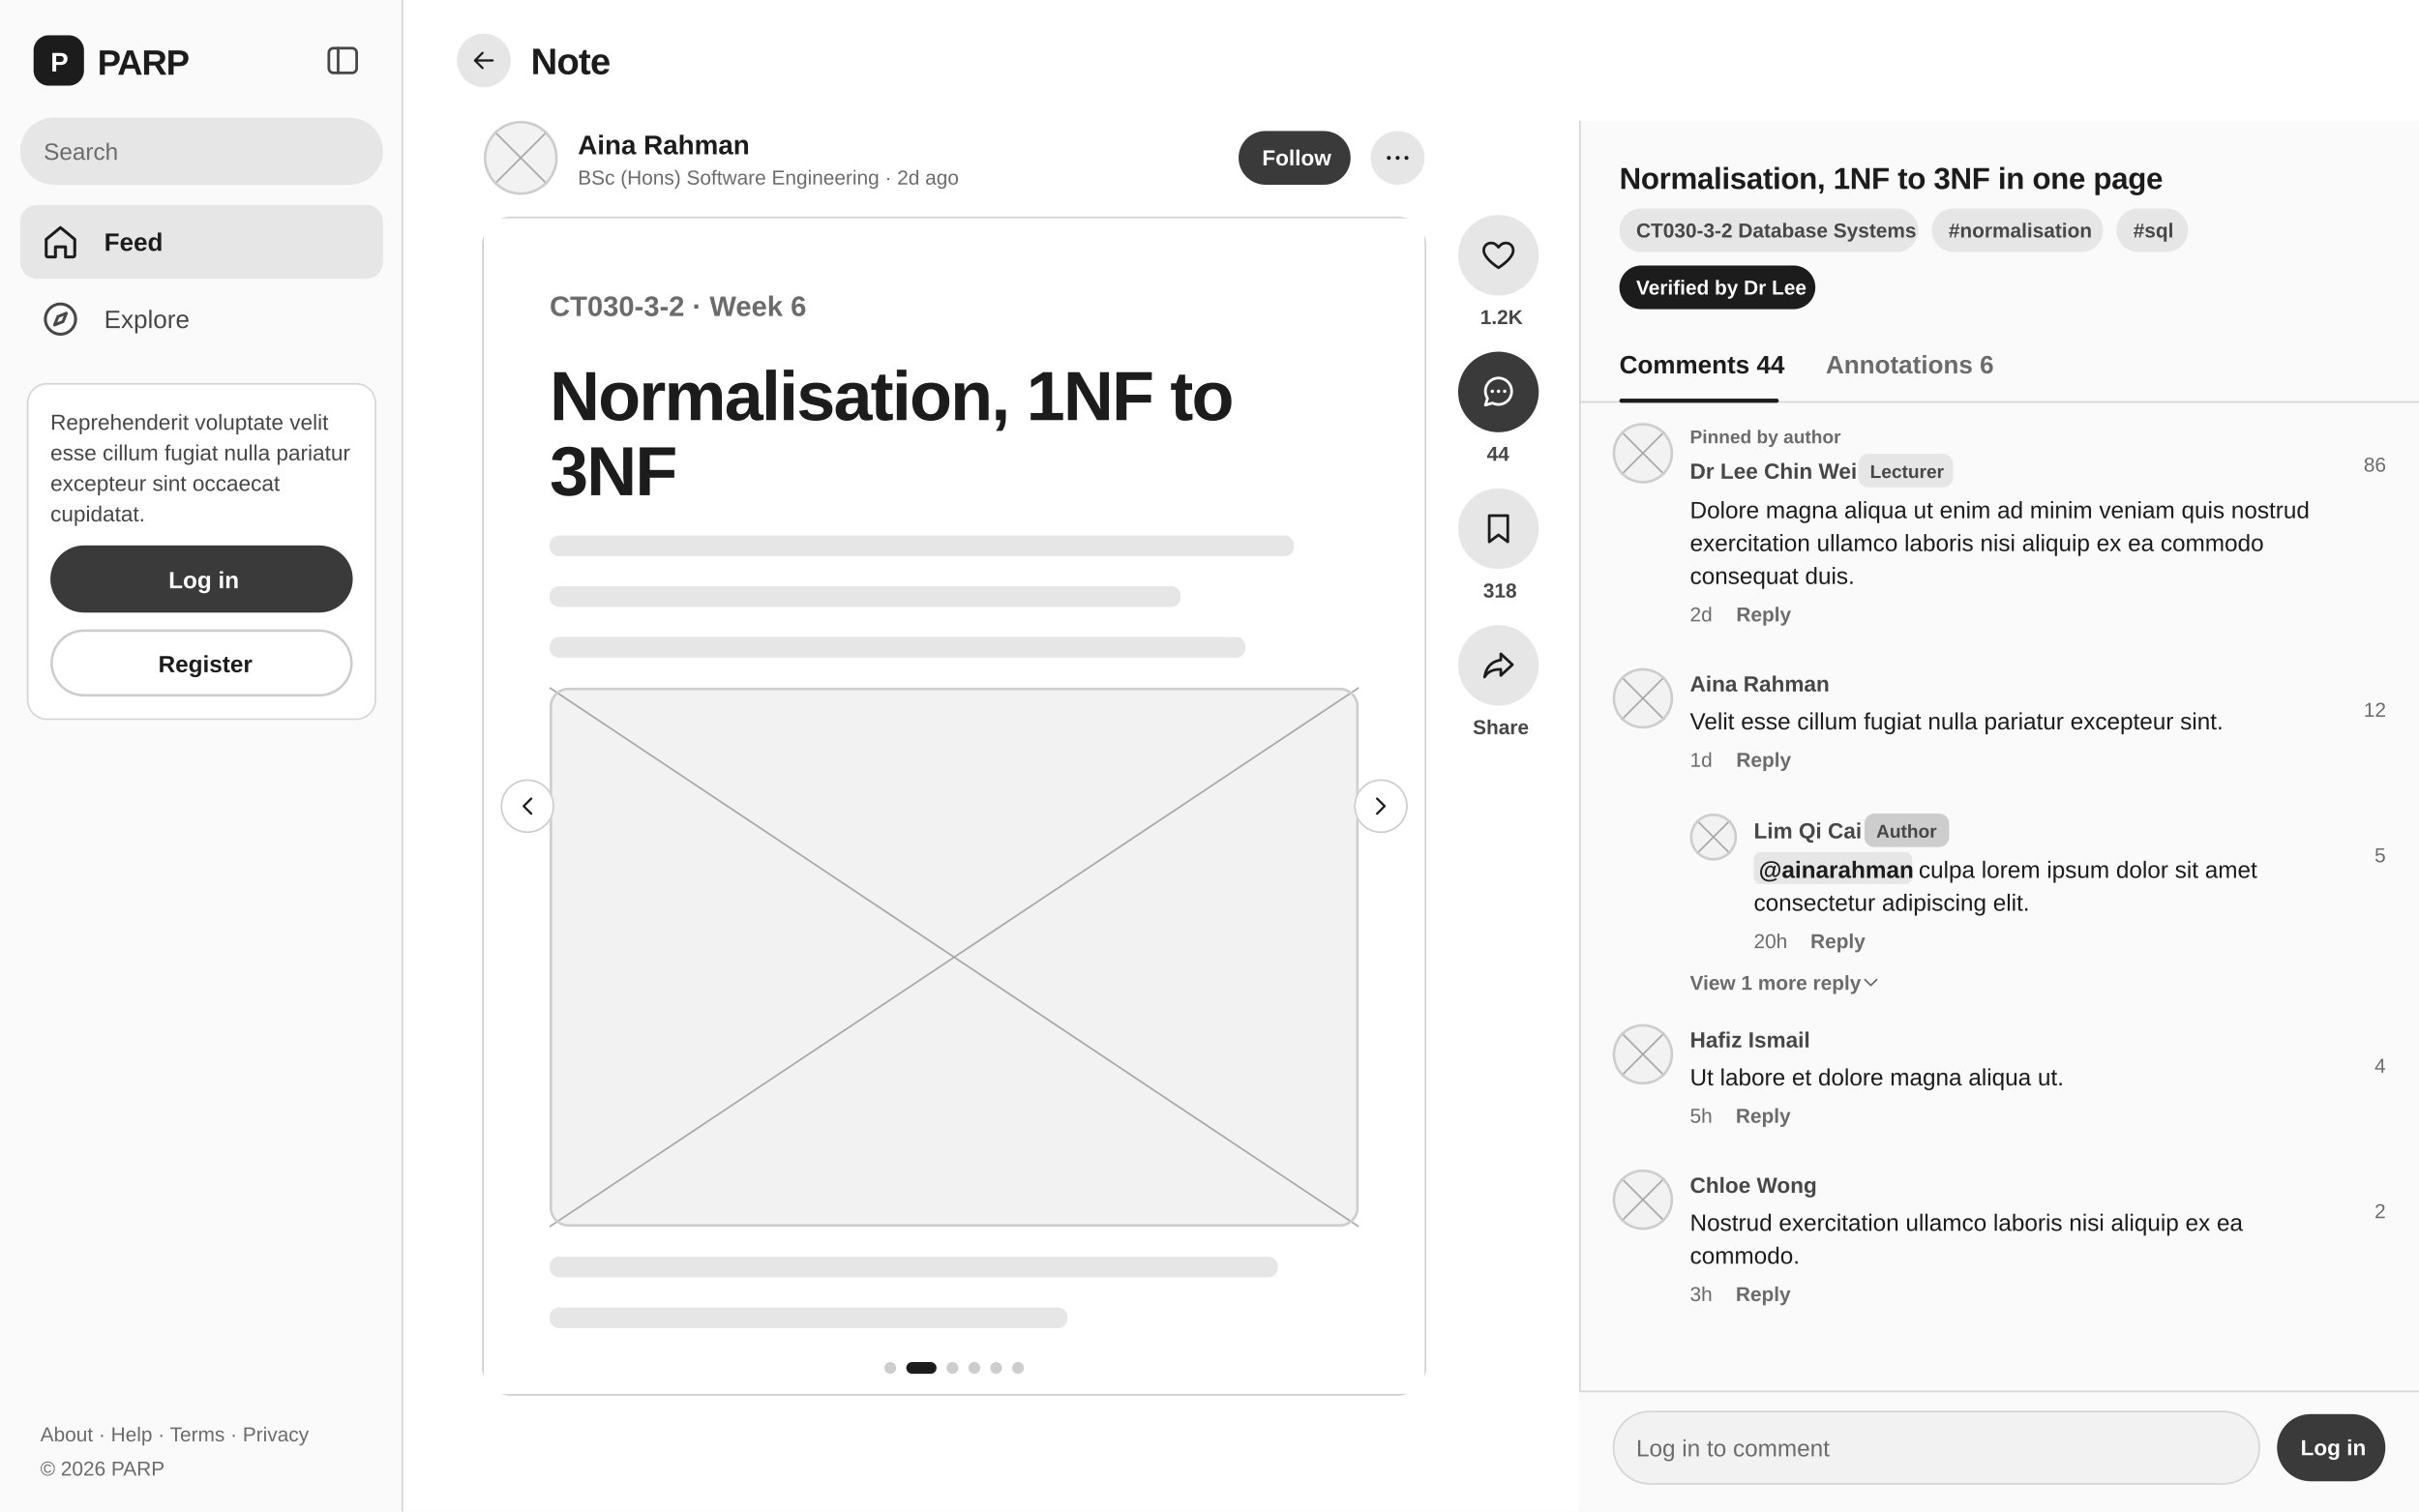
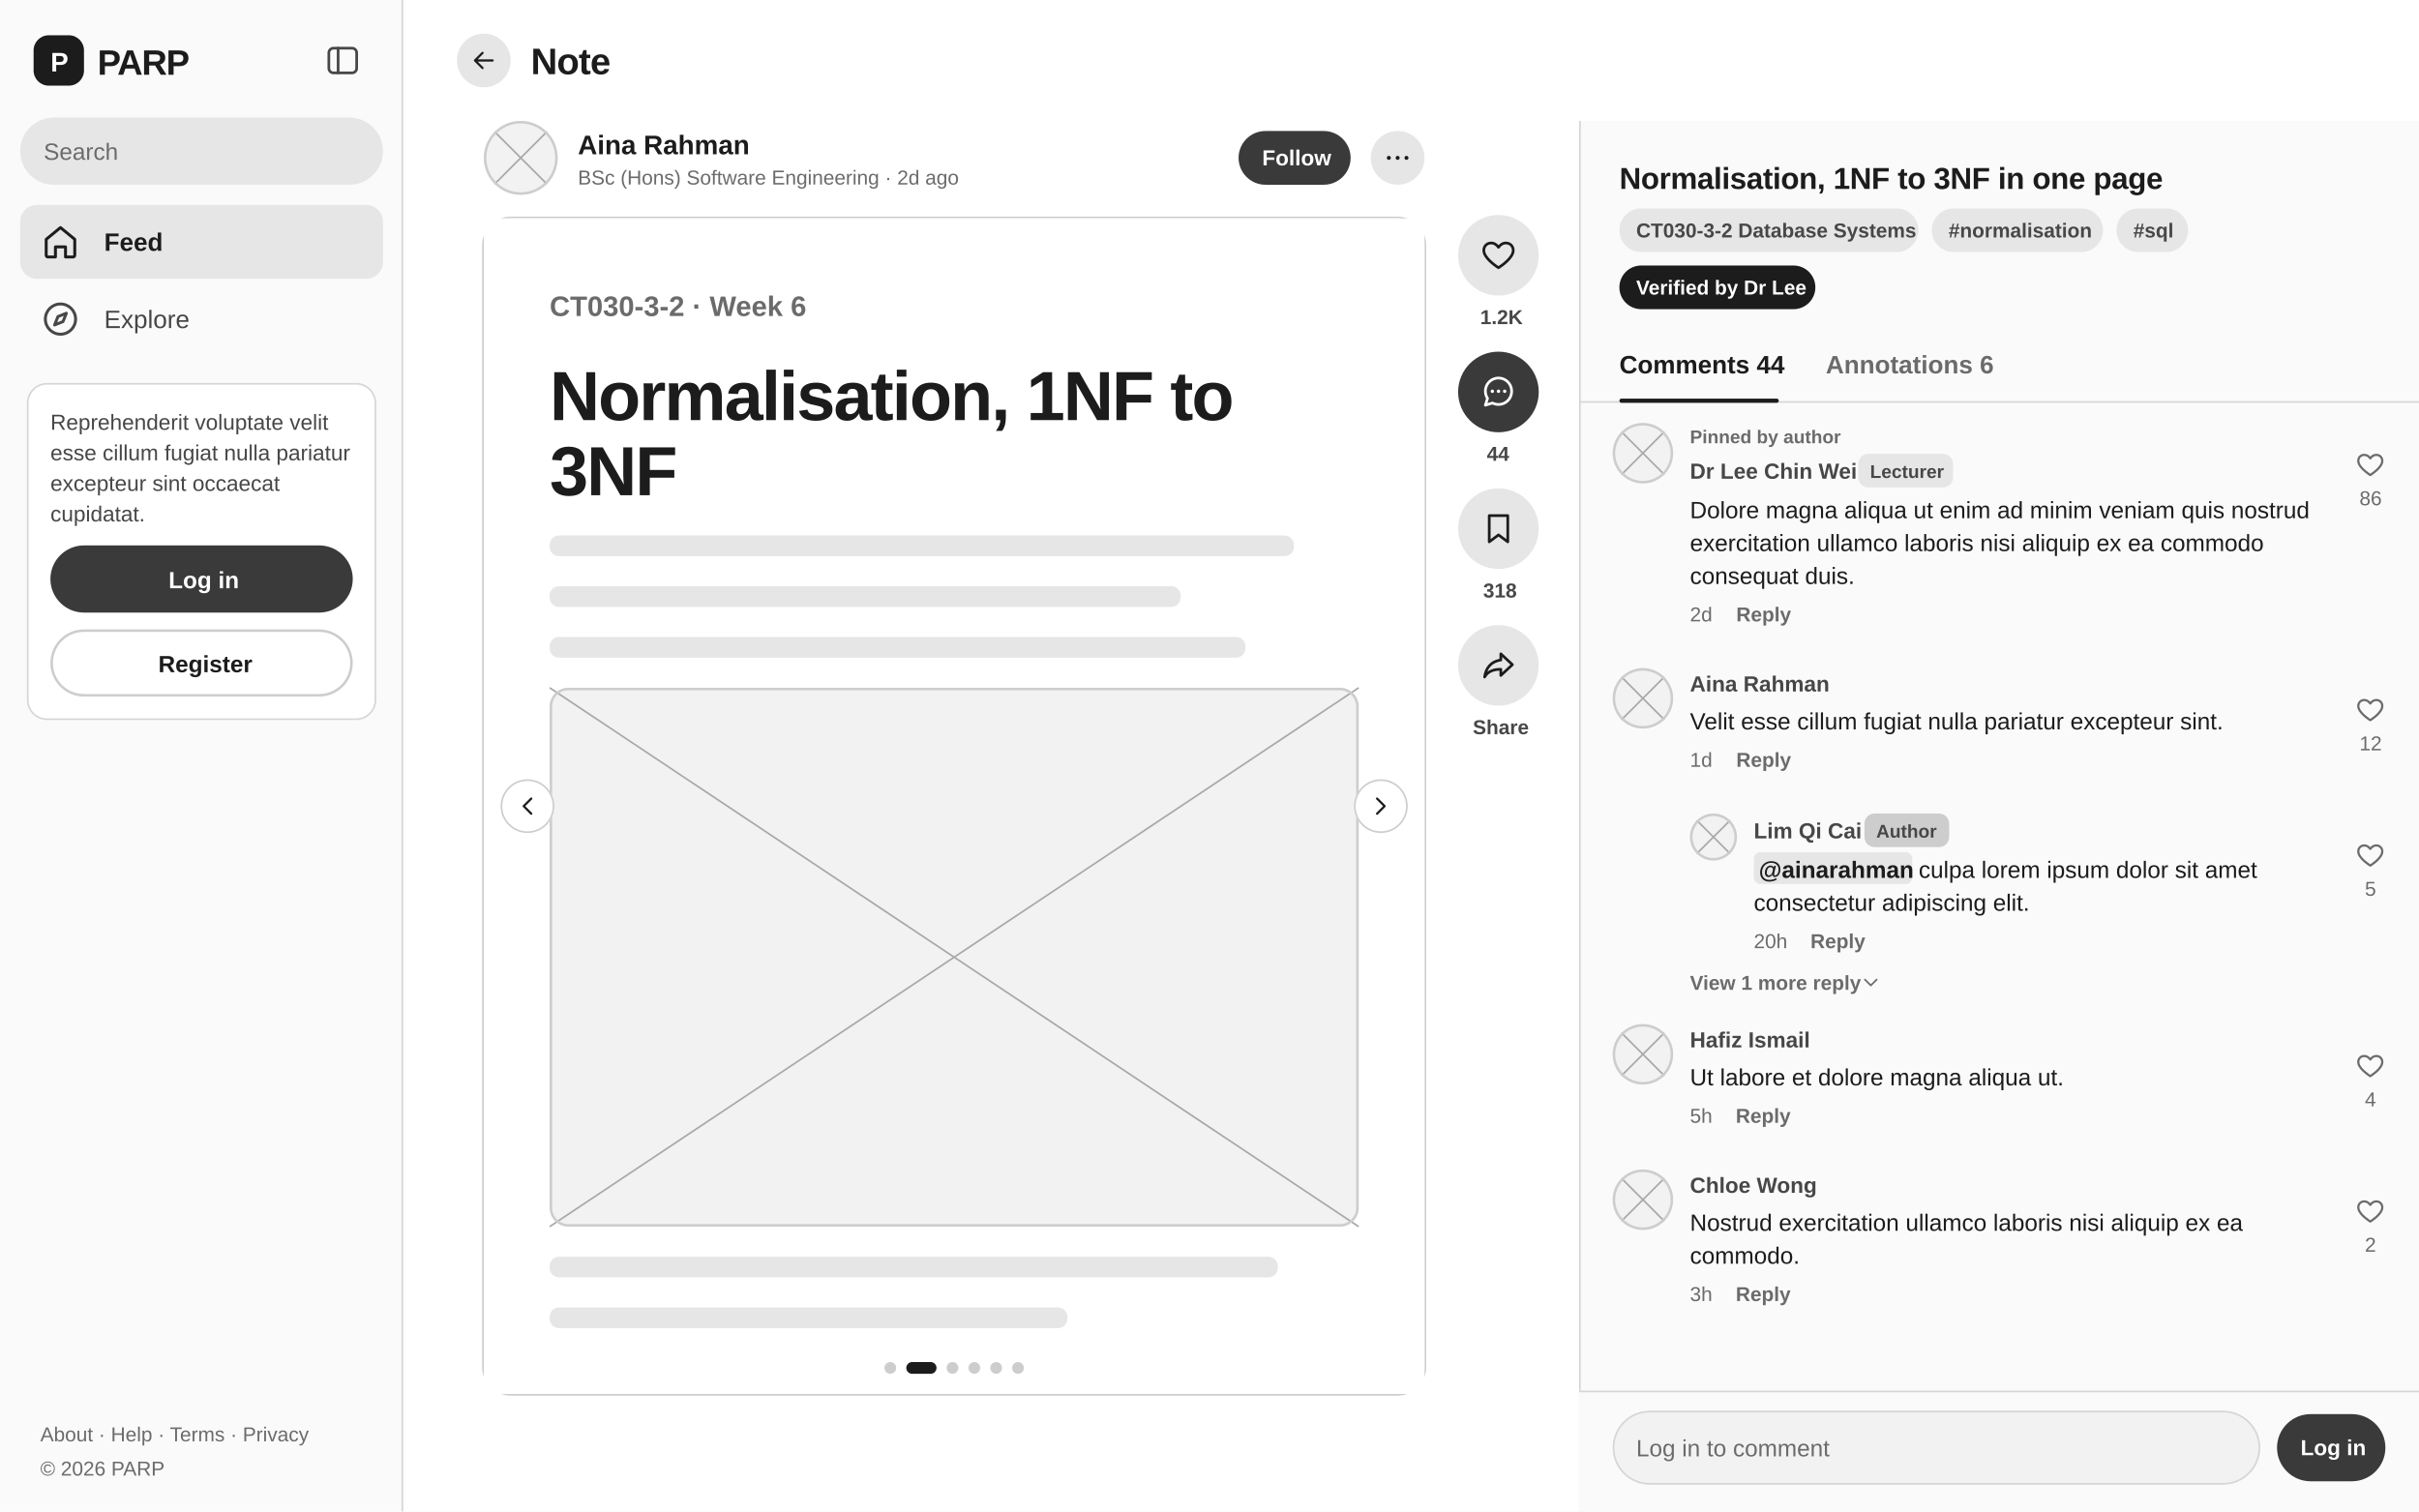
<svg xmlns="http://www.w3.org/2000/svg" width="1440" height="900" viewBox="0 0 1440 900" font-family="Segoe UI, Arial, sans-serif">
  <defs />
  <rect width="1440" height="900" fill="#ffffff" />
  <rect x="0" y="0" width="1440" height="900" fill="#ffffff" />
  <rect x="288" y="72" width="44" height="44" rx="22" fill="#f2f2f2" />
  <path d="M294.44 78.44L325.56 109.56M325.56 78.44L294.44 109.56" fill="none" stroke="#a8a8a8" stroke-width="1" />
  <rect x="288.75" y="72.75" width="42.5" height="42.5" rx="21.25" fill="none" stroke="#cdcdcd" stroke-width="1.5" />
  <text x="344" y="91.84" font-size="16" font-weight="700" fill="#1c1c1c">Aina Rahman</text>
  <text x="344" y="109.87" font-size="12" fill="#6b6b6b">BSc (Hons) Software Engineering · 2d ago</text>
  <rect x="737.31" y="78" width="66.69" height="32" rx="16" fill="#3a3a3a" />
  <text x="751.31" y="98.47" font-size="13" font-weight="600" fill="#ffffff">Follow</text>
  <rect x="816" y="78" width="32" height="32" rx="16" fill="#e6e6e6" />
  <g transform="translate(823 85) scale(0.75)" fill="none" stroke="#1c1c1c" stroke-width="1.75" stroke-linecap="round" stroke-linejoin="round">
    <circle cx="5" cy="12" r="1.6" fill="#1c1c1c" stroke="none" />
    <circle cx="12" cy="12" r="1.6" fill="#1c1c1c" stroke="none" />
    <circle cx="19" cy="12" r="1.6" fill="#1c1c1c" stroke="none" />
  </g>
  <rect x="287.5" y="129.5" width="561" height="701" rx="16.5" fill="none" stroke="#cdcdcd" stroke-width="1" />
  <rect x="288" y="130" width="560" height="700" fill="#ffffff" />
  <text x="327.19" y="188.16" font-size="16.8" font-weight="600" fill="#6b6b6b">CT030-3-2 · Week 6</text>
  <text x="327.19" y="250.14" font-size="41.44" font-weight="700" letter-spacing="-1.04" fill="#1c1c1c">Normalisation, 1NF to</text>
  <text x="327.19" y="294.89" font-size="41.44" font-weight="700" letter-spacing="-1.04" fill="#1c1c1c">3NF</text>
  <rect x="327.19" y="318.84" width="443.09" height="12.31" rx="5.6" fill="#e6e6e6" />
  <rect x="327.19" y="349.06" width="375.66" height="12.31" rx="5.6" fill="#e6e6e6" />
  <rect x="327.19" y="379.28" width="414.19" height="12.31" rx="5.6" fill="#e6e6e6" />
  <rect x="327.19" y="409.5" width="481.63" height="320.88" rx="11.2" fill="#f2f2f2" />
  <path d="M327.19 409.5L808.81 730.38M808.81 409.5L327.19 730.38" fill="none" stroke="#a8a8a8" stroke-width="1" />
  <rect x="327.94" y="410.25" width="480.13" height="319.38" rx="10.45" fill="none" stroke="#cdcdcd" stroke-width="1.5" />
  <rect x="327.19" y="748.28" width="433.45" height="12.31" rx="5.6" fill="#e6e6e6" />
  <rect x="327.19" y="778.5" width="308.23" height="12.31" rx="5.6" fill="#e6e6e6" />
  <rect x="298" y="464" width="32" height="32" rx="16" fill="#ffffff" />
  <rect x="298.5" y="464.5" width="31" height="31" rx="15.5" fill="none" stroke="#cdcdcd" stroke-width="1" />
  <g transform="translate(305 471) scale(0.75)" fill="none" stroke="#1c1c1c" stroke-width="1.75" stroke-linecap="round" stroke-linejoin="round">
    <path d="m15 6-6 6 6 6" />
  </g>
  <rect x="806" y="464" width="32" height="32" rx="16" fill="#ffffff" />
  <rect x="806.5" y="464.5" width="31" height="31" rx="15.5" fill="none" stroke="#cdcdcd" stroke-width="1" />
  <g transform="translate(813 471) scale(0.75)" fill="none" stroke="#1c1c1c" stroke-width="1.75" stroke-linecap="round" stroke-linejoin="round">
    <path d="m9 6 6 6-6 6" />
  </g>
  <rect x="526.5" y="811" width="7" height="7" rx="3.5" fill="#cdcdcd" />
  <rect x="539.5" y="811" width="18" height="7" rx="3.5" fill="#1c1c1c" />
  <rect x="563.5" y="811" width="7" height="7" rx="3.5" fill="#cdcdcd" />
  <rect x="576.5" y="811" width="7" height="7" rx="3.5" fill="#cdcdcd" />
  <rect x="589.5" y="811" width="7" height="7" rx="3.5" fill="#cdcdcd" />
  <rect x="602.5" y="811" width="7" height="7" rx="3.5" fill="#cdcdcd" />
  <rect x="868" y="128" width="48" height="48" rx="24" fill="#e6e6e6" />
  <g transform="translate(881 141) scale(0.92)" fill="none" stroke="#1c1c1c" stroke-width="1.75" stroke-linecap="round" stroke-linejoin="round">
    <path d="M12 20s-7.5-4.6-9.2-9.4C1.6 7.2 3.8 4 7.2 4c2 0 3.6 1.1 4.8 2.8C13.2 5.1 14.8 4 16.8 4c3.4 0 5.6 3.2 4.4 6.6C19.5 15.4 12 20 12 20z" />
  </g>
  <text x="881.14" y="192.98" font-size="12" font-weight="600" fill="#474747">1.2K</text>
  <rect x="868" y="209.39" width="48" height="48" rx="24" fill="#3a3a3a" />
  <g transform="translate(881 222.39) scale(0.92)" fill="none" stroke="#ffffff" stroke-width="1.75" stroke-linecap="round" stroke-linejoin="round">
    <path d="M20.5 11.5a8.5 8.5 0 0 1-12.4 7.6L3.5 20.5l1.4-4.4A8.5 8.5 0 1 1 20.5 11.5z" />
    <circle cx="8" cy="11.5" r="1.1" fill="#ffffff" stroke="none" />
    <circle cx="12" cy="11.5" r="1.1" fill="#ffffff" stroke="none" />
    <circle cx="16" cy="11.5" r="1.1" fill="#ffffff" stroke="none" />
  </g>
  <text x="885.08" y="274.37" font-size="12" font-weight="600" fill="#474747">44</text>
  <rect x="868" y="290.78" width="48" height="48" rx="24" fill="#e6e6e6" />
  <g transform="translate(881 303.78) scale(0.92)" fill="none" stroke="#1c1c1c" stroke-width="1.75" stroke-linecap="round" stroke-linejoin="round">
    <path d="M6 3.5h12v17l-6-4.5-6 4.5z" />
  </g>
  <text x="882.92" y="355.76" font-size="12" font-weight="600" fill="#474747">318</text>
  <rect x="868" y="372.17" width="48" height="48" rx="24" fill="#e6e6e6" />
  <g transform="translate(881 385.17) scale(0.92)" fill="none" stroke="#1c1c1c" stroke-width="1.75" stroke-linecap="round" stroke-linejoin="round">
    <path d="M13.5 4.5 21 11.5l-7.5 7v-4c-5 0-8.5 1.5-10.5 5 .8-5.5 3.8-10 10.5-11z" />
  </g>
  <text x="876.75" y="437.15" font-size="12" font-weight="600" fill="#474747">Share</text>
  <g id="side-1">
    <rect x="940" y="72" width="500" height="828" fill="#fafafa" />
    <rect x="940" y="72" width="1" height="828" fill="#d6d6d6" />
    <text x="964" y="112.47" font-size="18" font-weight="700" letter-spacing="-0.18" fill="#1c1c1c">Normalisation, 1NF to 3NF in one page</text>
    <rect x="964" y="124.09" width="177.97" height="26" rx="13" fill="#e6e6e6" />
    <text x="974" y="141.37" font-size="12" font-weight="600" fill="#474747">CT030-3-2 Database Systems</text>
    <rect x="1149.97" y="124.09" width="101.95" height="26" rx="13" fill="#e6e6e6" />
    <text x="1159.97" y="141.37" font-size="12" font-weight="600" fill="#474747">#normalisation</text>
    <rect x="1259.92" y="124.09" width="42.64" height="26" rx="13" fill="#e6e6e6" />
    <text x="1269.92" y="141.37" font-size="12" font-weight="600" fill="#474747">#sql</text>
    <rect x="964" y="158.09" width="116.66" height="26" rx="13" fill="#1c1c1c" />
    <text x="974" y="175.37" font-size="12" font-weight="600" fill="#ffffff">Verified by Dr Lee</text>
    <rect x="940" y="238.84" width="500" height="1" fill="#d6d6d6" />
    <text x="964" y="222.32" font-size="15" font-weight="600" fill="#1c1c1c">Comments 44</text>
    <rect x="964" y="237.34" width="94.88" height="2.5" rx="1.25" fill="#1c1c1c" />
    <text x="1086.88" y="222.32" font-size="15" font-weight="600" fill="#6b6b6b">Annotations 6</text>
    <rect x="960" y="251.84" width="36" height="36" rx="18" fill="#f2f2f2" />
    <path d="M965.27 257.12L990.73 282.57M990.73 257.12L965.27 282.57" fill="none" stroke="#a8a8a8" stroke-width="1" />
    <rect x="960.75" y="252.59" width="34.5" height="34.5" rx="17.25" fill="none" stroke="#cdcdcd" stroke-width="1.5" />
    <text x="1006" y="263.91" font-size="11" font-weight="700" fill="#6b6b6b">Pinned by author</text>
    <text x="1006" y="285.04" font-size="13" font-weight="600" fill="#474747">Dr Lee Chin Wei</text>
    <rect x="1106.19" y="270.23" width="56.45" height="20" rx="6" fill="#e6e6e6" />
    <text x="1113.19" y="284.6" font-size="11" font-weight="700" fill="#474747">Lecturer</text>
    <text x="1006" y="308.54" font-size="14" fill="#1c1c1c">Dolore magna aliqua ut enim ad minim veniam quis nostrud</text>
    <text x="1006" y="328.14" font-size="14" fill="#1c1c1c">exercitation ullamco laboris nisi aliquip ex ea commodo</text>
    <text x="1006" y="347.73" font-size="14" fill="#1c1c1c">consequat duis.</text>
    <text x="1006" y="370" font-size="12" fill="#6b6b6b">2d</text>
    <text x="1033.55" y="370" font-size="12" font-weight="600" fill="#6b6b6b">Reply</text>
-     <text x="1407.06" y="280.82" font-size="12" fill="#6b6b6b">86</text>
+     <g transform="translate(1402 267.84) scale(0.75)" fill="none" stroke="#6b6b6b" stroke-width="1.75" stroke-linecap="round" stroke-linejoin="round">
+       <path d="M12 20s-7.5-4.6-9.2-9.4C1.6 7.2 3.8 4 7.2 4c2 0 3.6 1.1 4.8 2.8C13.2 5.1 14.8 4 16.8 4c3.4 0 5.6 3.2 4.4 6.6C19.5 15.4 12 20 12 20z" />
+     </g>
+     <text x="1404.53" y="300.82" font-size="12" fill="#6b6b6b">86</text>
    <rect x="960" y="397.81" width="36" height="36" rx="18" fill="#f2f2f2" />
    <path d="M965.27 403.08L990.73 428.54M990.73 403.08L965.27 428.54" fill="none" stroke="#a8a8a8" stroke-width="1" />
    <rect x="960.75" y="398.56" width="34.5" height="34.5" rx="17.25" fill="none" stroke="#cdcdcd" stroke-width="1.5" />
    <text x="1006" y="411.71" font-size="13" font-weight="600" fill="#474747">Aina Rahman</text>
    <text x="1006" y="434.31" font-size="14" fill="#1c1c1c">Velit esse cillum fugiat nulla pariatur excepteur sint.</text>
    <text x="1006" y="456.57" font-size="12" fill="#6b6b6b">1d</text>
    <text x="1033.55" y="456.57" font-size="12" font-weight="600" fill="#6b6b6b">Reply</text>
-     <text x="1407.06" y="426.79" font-size="12" fill="#6b6b6b">12</text>
+     <g transform="translate(1402 413.81) scale(0.75)" fill="none" stroke="#6b6b6b" stroke-width="1.75" stroke-linecap="round" stroke-linejoin="round">
+       <path d="M12 20s-7.5-4.6-9.2-9.4C1.6 7.2 3.8 4 7.2 4c2 0 3.6 1.1 4.8 2.8C13.2 5.1 14.8 4 16.8 4c3.4 0 5.6 3.2 4.4 6.6C19.5 15.4 12 20 12 20z" />
+     </g>
+     <text x="1404.53" y="446.79" font-size="12" fill="#6b6b6b">12</text>
    <rect x="1006" y="484.39" width="28" height="28" rx="14" fill="#f2f2f2" />
    <path d="M1010.1 488.49L1029.9 508.29M1029.9 488.49L1010.1 508.29" fill="none" stroke="#a8a8a8" stroke-width="1" />
    <rect x="1006.75" y="485.14" width="26.5" height="26.5" rx="13.25" fill="none" stroke="#cdcdcd" stroke-width="1.5" />
    <text x="1044" y="499.19" font-size="13" font-weight="600" fill="#474747">Lim Qi Cai</text>
    <rect x="1109.89" y="484.39" width="50.41" height="20" rx="6" fill="#cdcdcd" />
    <text x="1116.89" y="498.75" font-size="11" font-weight="700" fill="#474747">Author</text>
    <rect x="1044" y="507.39" width="94.33" height="19" rx="4" fill="#e6e6e6" />
    <text x="1047" y="522.7" font-size="14" font-weight="600" fill="#1c1c1c">@ainarahman</text>
    <text x="1142.16" y="522.7" font-size="14" fill="#1c1c1c">culpa lorem ipsum dolor sit amet</text>
    <text x="1044" y="542.29" font-size="14" fill="#1c1c1c">consectetur adipiscing elit.</text>
    <text x="1044" y="564.56" font-size="12" fill="#6b6b6b">20h</text>
    <text x="1077.73" y="564.56" font-size="12" font-weight="600" fill="#6b6b6b">Reply</text>
-     <text x="1413.53" y="513.37" font-size="12" fill="#6b6b6b">5</text>
+     <g transform="translate(1402 500.39) scale(0.75)" fill="none" stroke="#6b6b6b" stroke-width="1.75" stroke-linecap="round" stroke-linejoin="round">
+       <path d="M12 20s-7.5-4.6-9.2-9.4C1.6 7.2 3.8 4 7.2 4c2 0 3.6 1.1 4.8 2.8C13.2 5.1 14.8 4 16.8 4c3.4 0 5.6 3.2 4.4 6.6C19.5 15.4 12 20 12 20z" />
+     </g>
+     <text x="1407.77" y="533.37" font-size="12" fill="#6b6b6b">5</text>
    <text x="1006" y="589.36" font-size="12" font-weight="600" fill="#6b6b6b">View 1 more reply</text>
    <g transform="translate(1106.7 578.06) scale(0.58)" fill="none" stroke="#6b6b6b" stroke-width="1.75" stroke-linecap="round" stroke-linejoin="round">
      <path d="m6 9 6 6 6-6" />
    </g>
    <rect x="960" y="609.77" width="36" height="36" rx="18" fill="#f2f2f2" />
    <path d="M965.27 615.04L990.73 640.49M990.73 615.04L965.27 640.49" fill="none" stroke="#a8a8a8" stroke-width="1" />
    <rect x="960.75" y="610.52" width="34.5" height="34.5" rx="17.25" fill="none" stroke="#cdcdcd" stroke-width="1.5" />
    <text x="1006" y="623.66" font-size="13" font-weight="600" fill="#474747">Hafiz Ismail</text>
    <text x="1006" y="646.26" font-size="14" fill="#1c1c1c">Ut labore et dolore magna aliqua ut.</text>
    <text x="1006" y="668.53" font-size="12" fill="#6b6b6b">5h</text>
    <text x="1033.27" y="668.53" font-size="12" font-weight="600" fill="#6b6b6b">Reply</text>
-     <text x="1413.53" y="638.75" font-size="12" fill="#6b6b6b">4</text>
+     <g transform="translate(1402 625.77) scale(0.75)" fill="none" stroke="#6b6b6b" stroke-width="1.75" stroke-linecap="round" stroke-linejoin="round">
+       <path d="M12 20s-7.5-4.6-9.2-9.4C1.6 7.2 3.8 4 7.2 4c2 0 3.6 1.1 4.8 2.8C13.2 5.1 14.8 4 16.8 4c3.4 0 5.6 3.2 4.4 6.6C19.5 15.4 12 20 12 20z" />
+     </g>
+     <text x="1407.77" y="658.75" font-size="12" fill="#6b6b6b">4</text>
    <rect x="960" y="696.34" width="36" height="36" rx="18" fill="#f2f2f2" />
    <path d="M965.27 701.62L990.73 727.07M990.73 701.62L965.27 727.07" fill="none" stroke="#a8a8a8" stroke-width="1" />
    <rect x="960.75" y="697.09" width="34.5" height="34.5" rx="17.25" fill="none" stroke="#cdcdcd" stroke-width="1.5" />
    <text x="1006" y="710.24" font-size="13" font-weight="600" fill="#474747">Chloe Wong</text>
    <text x="1006" y="732.84" font-size="14" fill="#1c1c1c">Nostrud exercitation ullamco laboris nisi aliquip ex ea</text>
    <text x="1006" y="752.44" font-size="14" fill="#1c1c1c">commodo.</text>
    <text x="1006" y="774.7" font-size="12" fill="#6b6b6b">3h</text>
    <text x="1033.27" y="774.7" font-size="12" font-weight="600" fill="#6b6b6b">Reply</text>
-     <text x="1413.53" y="725.32" font-size="12" fill="#6b6b6b">2</text>
+     <g transform="translate(1402 712.34) scale(0.75)" fill="none" stroke="#6b6b6b" stroke-width="1.75" stroke-linecap="round" stroke-linejoin="round">
+       <path d="M12 20s-7.5-4.6-9.2-9.4C1.6 7.2 3.8 4 7.2 4c2 0 3.6 1.1 4.8 2.8C13.2 5.1 14.8 4 16.8 4c3.4 0 5.6 3.2 4.4 6.6C19.5 15.4 12 20 12 20z" />
+     </g>
+     <text x="1407.77" y="745.32" font-size="12" fill="#6b6b6b">2</text>
    <rect x="940" y="828" width="500" height="72" fill="#fafafa" />
    <rect x="940" y="828" width="500" height="1" fill="#d6d6d6" />
    <rect x="960" y="840" width="385.48" height="44" rx="22" fill="#f2f2f2" />
    <rect x="960.5" y="840.5" width="384.48" height="43" rx="21.5" fill="none" stroke="#d6d6d6" stroke-width="1" />
    <text x="974" y="867.15" font-size="14" fill="#6b6b6b">Log in to comment</text>
    <rect x="1355.48" y="842" width="64.52" height="40" rx="20" fill="#3a3a3a" />
    <text x="1369.48" y="866.47" font-size="13" font-weight="600" fill="#ffffff">Log in</text>
  </g>
  <g id="top-2">
    <rect x="272" y="20" width="32" height="32" rx="16" fill="#e6e6e6" />
    <g transform="translate(279 27) scale(0.75)" fill="none" stroke="#1c1c1c" stroke-width="1.75" stroke-linecap="round" stroke-linejoin="round">
      <path d="M19 12H5M11 6l-6 6 6 6" />
    </g>
    <text x="316" y="44.18" font-size="22" font-weight="700" letter-spacing="-0.44" fill="#1c1c1c">Note</text>
  </g>
  <g id="nav-3">
    <rect x="0" y="0" width="240" height="900" fill="#fafafa" />
    <rect x="239" y="0" width="1" height="900" fill="#d6d6d6" />
    <rect x="20" y="21" width="30" height="30" rx="9" fill="#1c1c1c" />
    <text x="30.08" y="42.55" font-size="16" font-weight="700" fill="#ffffff">P</text>
    <text x="58" y="44.5" font-size="21" font-weight="700" letter-spacing="-0.63" fill="#1c1c1c">PARP</text>
    <g transform="translate(193 25) scale(0.92)" fill="none" stroke="#474747" stroke-width="1.75" stroke-linecap="round" stroke-linejoin="round">
      <rect x="3" y="4" width="18" height="16" rx="3" />
      <path d="M9 4v16" />
    </g>
    <rect x="12" y="70" width="216" height="40" rx="20" fill="#e6e6e6" />
    <text x="26" y="95.15" font-size="14" fill="#6b6b6b">Search</text>
    <rect x="12" y="122" width="216" height="44" rx="10" fill="#e6e6e6" />
    <g transform="translate(24 132) scale(1)" fill="none" stroke="#1c1c1c" stroke-width="1.75" stroke-linecap="round" stroke-linejoin="round">
      <path d="M3.5 10.5 12 3.5l8.5 7V20a1 1 0 0 1-1 1H15v-6H9v6H4.5a1 1 0 0 1-1-1z" />
    </g>
    <text x="62" y="149.35" font-size="15" font-weight="700" fill="#1c1c1c">Feed</text>
    <g transform="translate(24 178) scale(1)" fill="none" stroke="#474747" stroke-width="1.75" stroke-linecap="round" stroke-linejoin="round">
      <circle cx="12" cy="12" r="9" />
      <path d="m15.5 8.5-2 5-5 2 2-5z" />
    </g>
    <text x="62" y="195.35" font-size="15" fill="#474747">Explore</text>
    <rect x="16" y="228" width="208" height="200.75" rx="12" fill="#ffffff" />
    <rect x="16.5" y="228.5" width="207" height="199.75" rx="11.5" fill="none" stroke="#d6d6d6" stroke-width="1" />
    <text x="30" y="255.9" font-size="13" fill="#474747">Reprehenderit voluptate velit</text>
    <text x="30" y="274.08" font-size="13" fill="#474747">esse cillum fugiat nulla pariatur</text>
    <text x="30" y="292.27" font-size="13" fill="#474747">excepteur sint occaecat</text>
    <text x="30" y="310.46" font-size="13" fill="#474747">cupidatat.</text>
    <rect x="30" y="324.75" width="180" height="40" rx="20" fill="#3a3a3a" />
    <text x="100.33" y="350.26" font-size="14" font-weight="600" fill="#ffffff">Log in</text>
    <rect x="30" y="374.75" width="180" height="40" rx="20" fill="#ffffff" />
    <rect x="30.75" y="375.5" width="178.5" height="38.5" rx="19.25" fill="none" stroke="#cdcdcd" stroke-width="1.5" />
    <text x="94.23" y="400.26" font-size="14" font-weight="600" fill="#1c1c1c">Register</text>
    <text x="24" y="858.2" font-size="12" fill="#6b6b6b">About · Help · Terms · Privacy</text>
    <text x="24" y="878.59" font-size="12" fill="#6b6b6b">© 2026 PARP</text>
  </g>
</svg>
